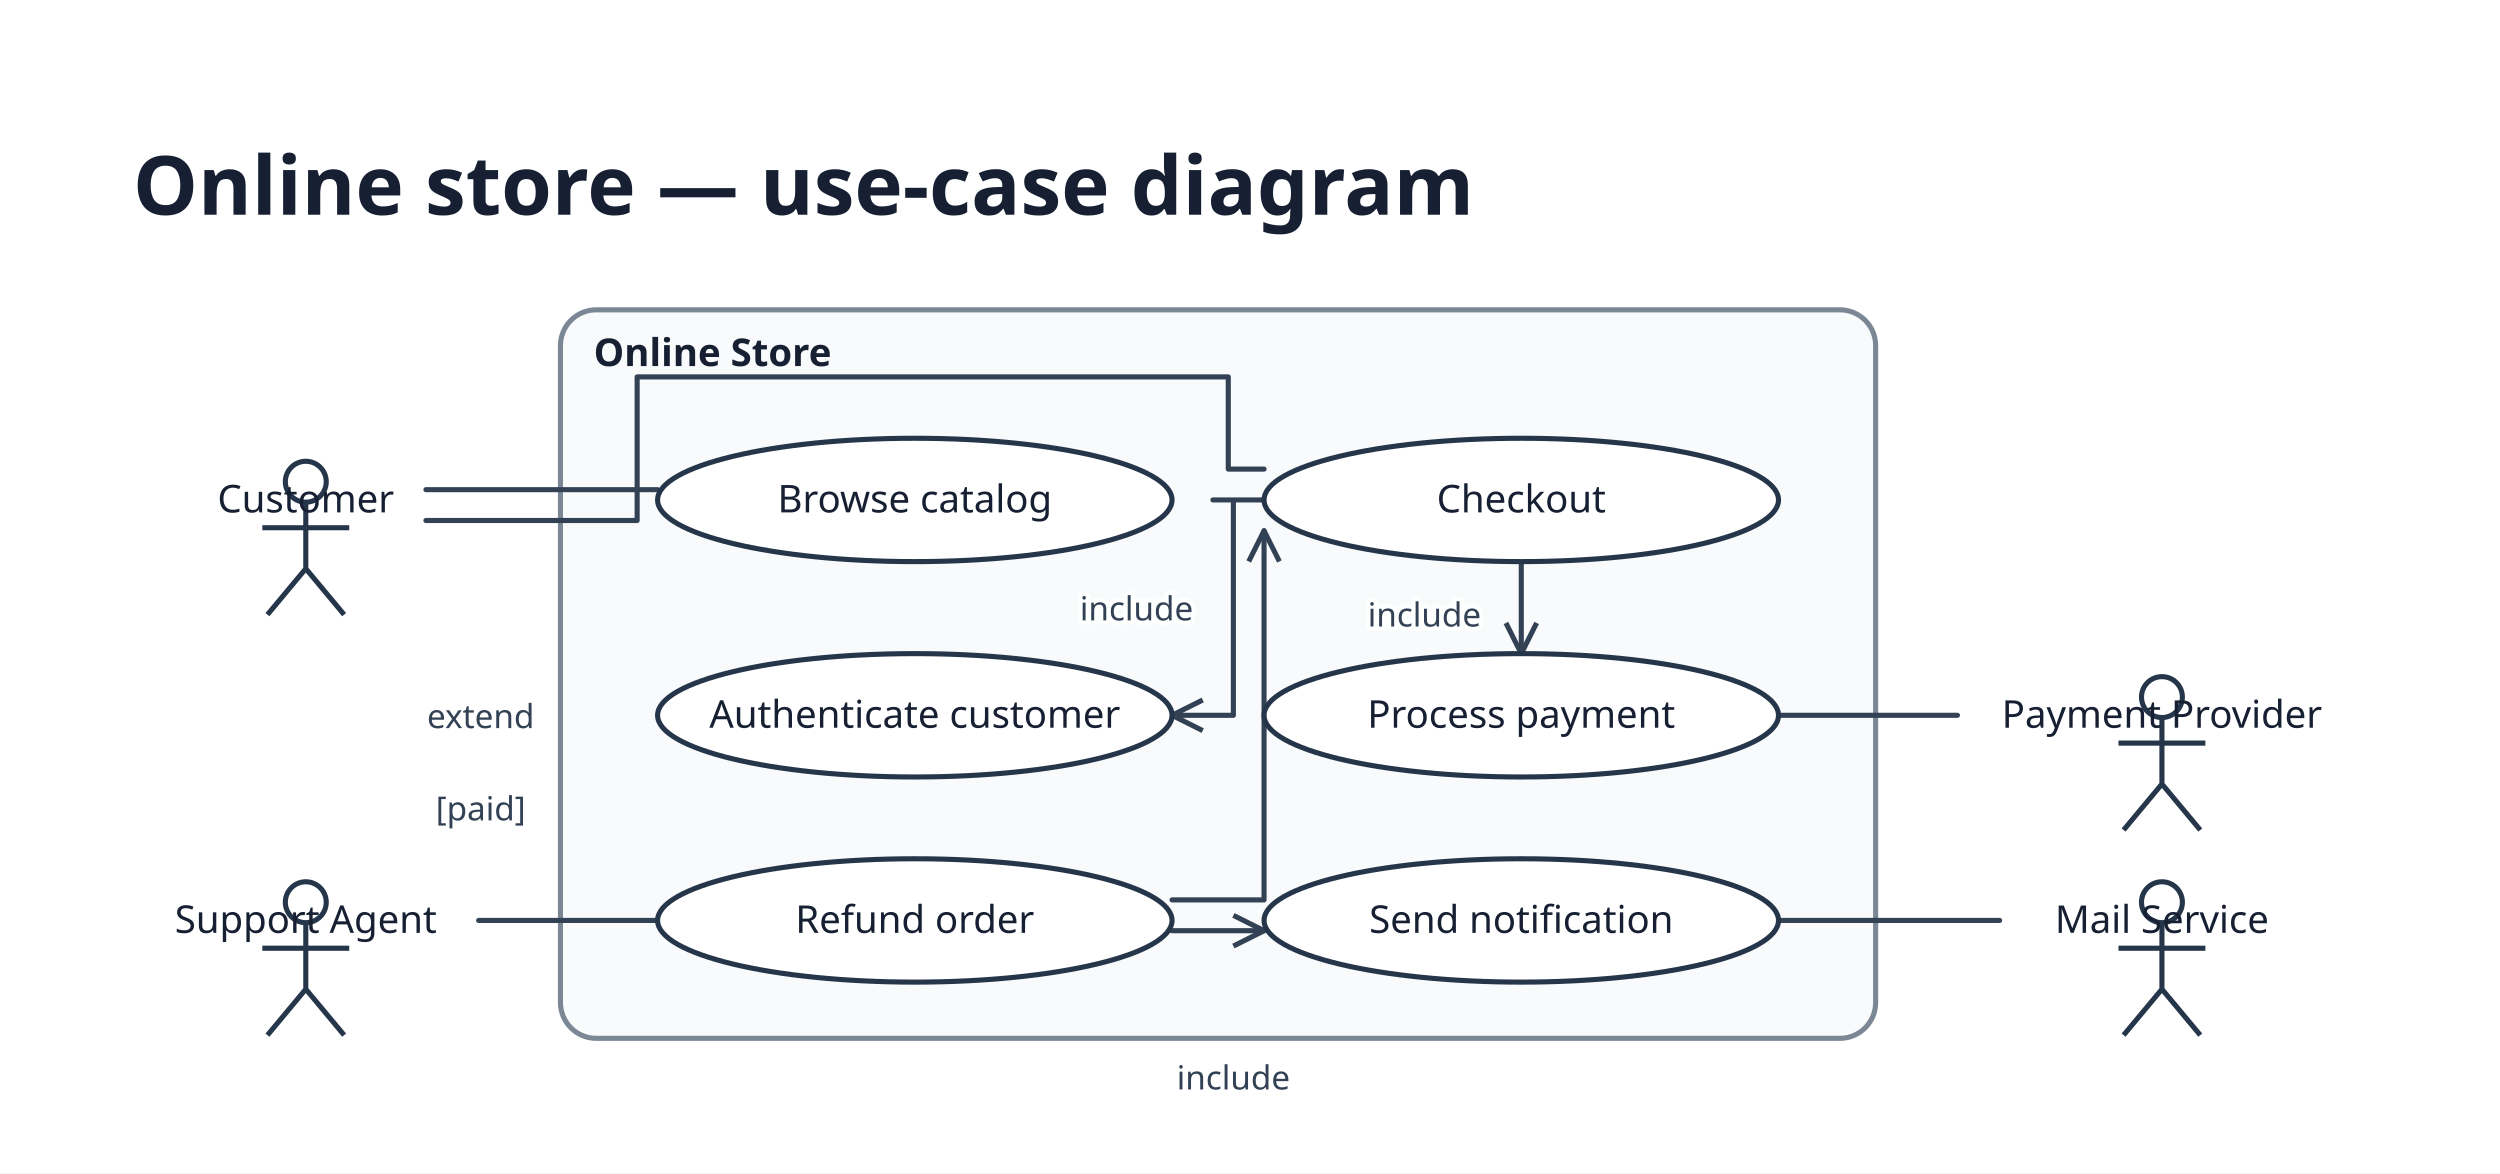
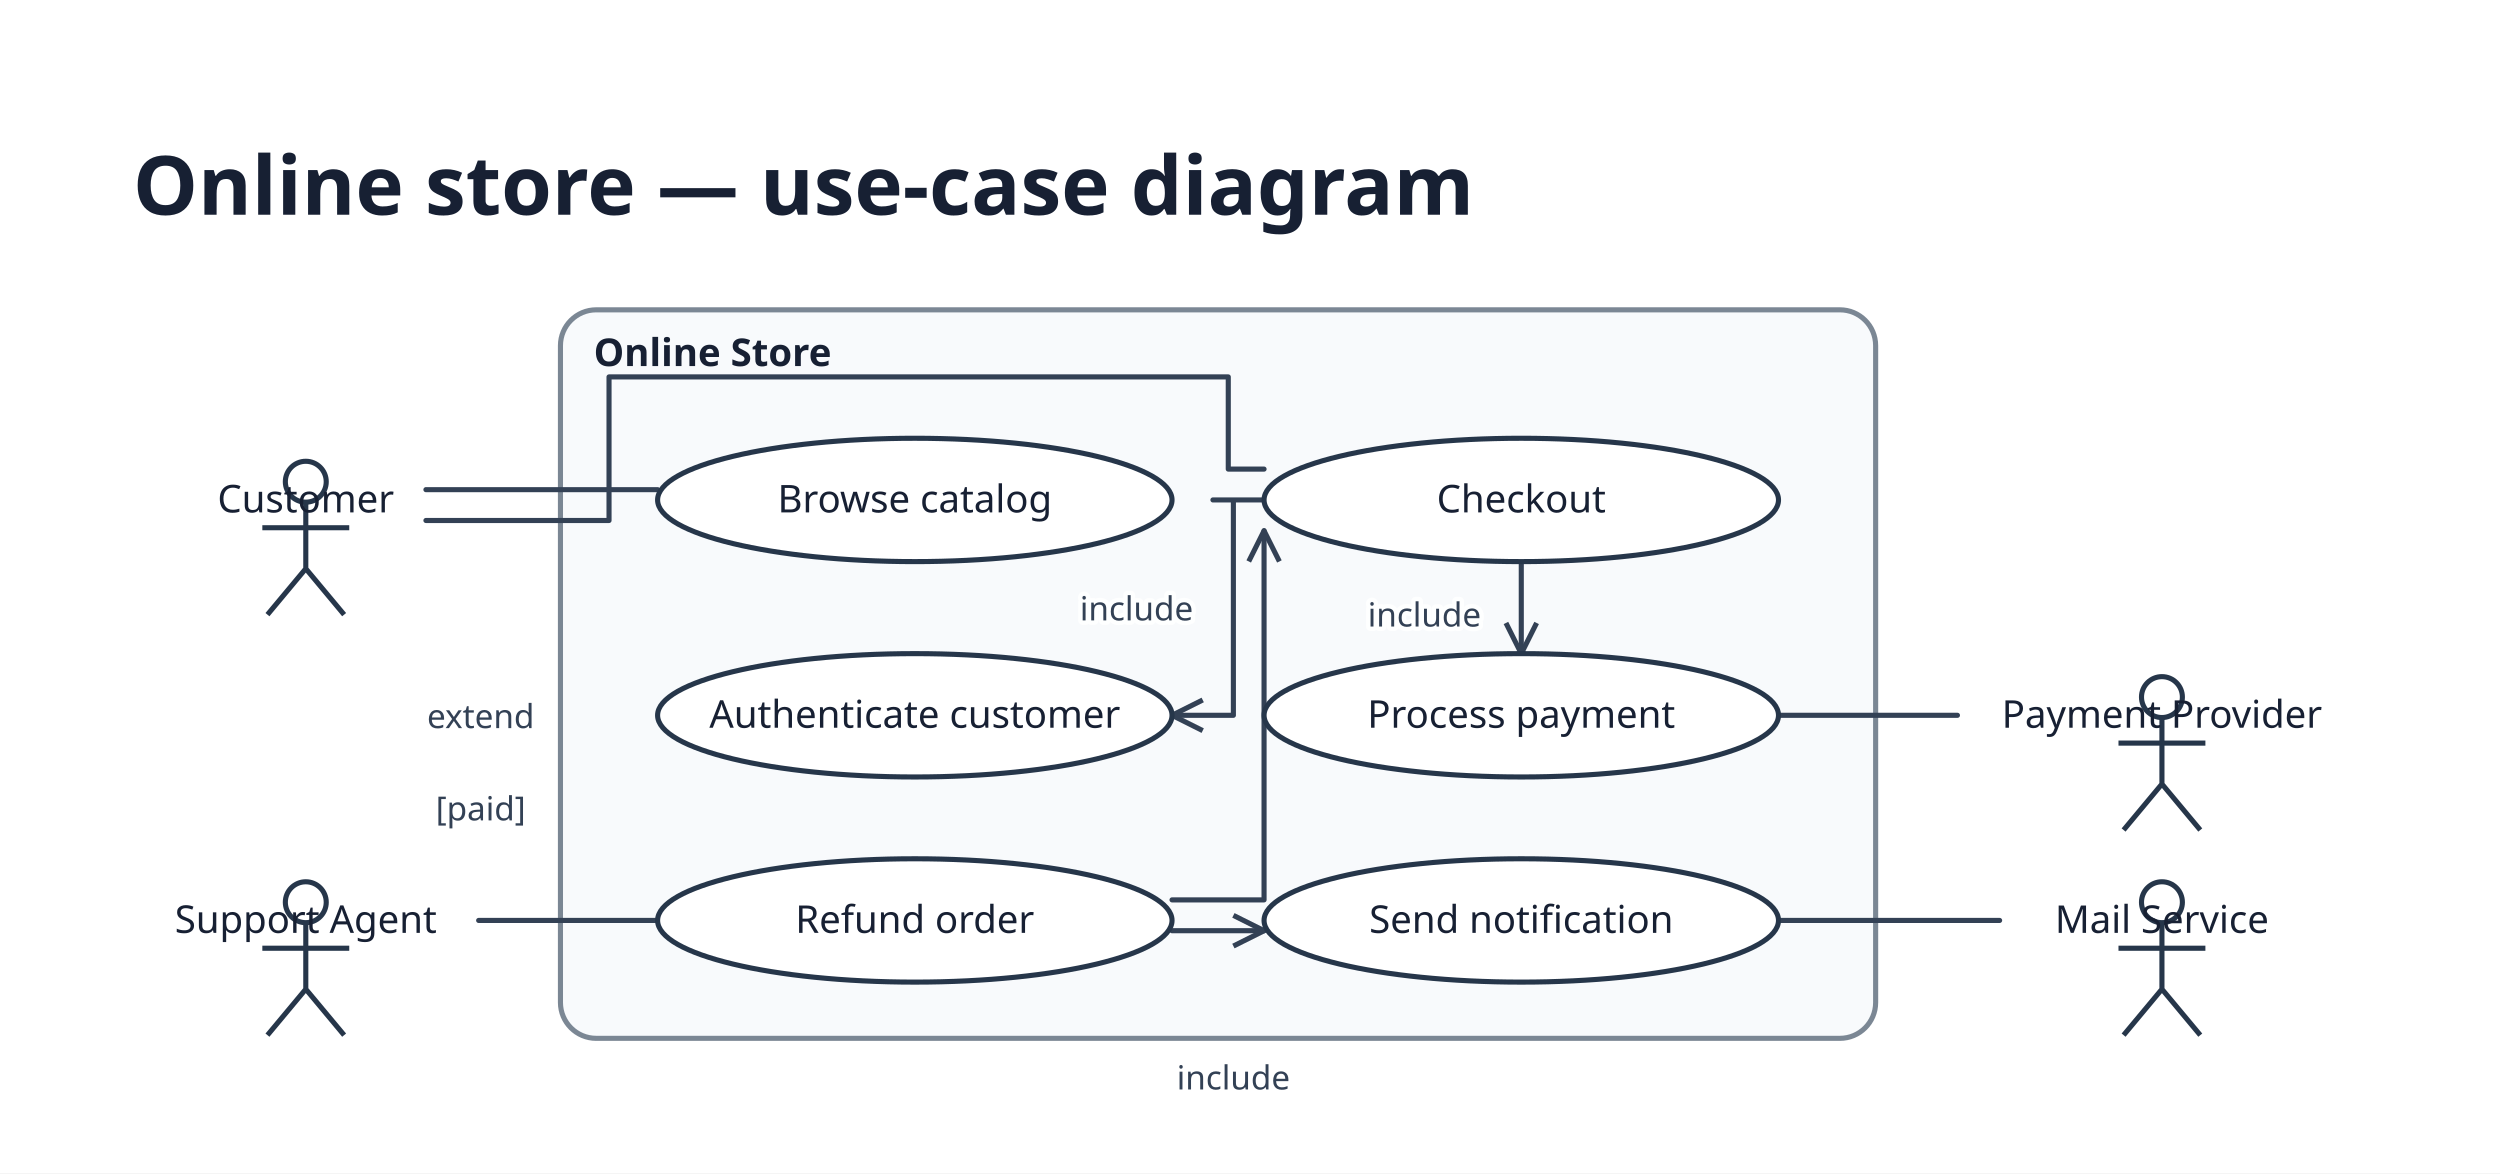
<svg xmlns="http://www.w3.org/2000/svg" width="978" height="459" viewBox="0 0 978 459" role="img" aria-label="uml-use-case-example">
  <rect width="100%" height="100%" fill="#ffffff" />
  <g id="boundaries">
    <rect x="219.25" y="121.2" width="514.5" height="285" rx="14" fill="#f8fafc" stroke="#7b8794" stroke-width="2" />
  </g>
  <g id="corridor-dividers" />
  <g id="lines">
    <g data-line="checkout-auth">
      <polyline points="494.5,195.575 474.5,195.575 482.5,195.575 482.5,279.825 458.5,279.825" fill="none" stroke="#334155" stroke-width="2" stroke-linejoin="round" stroke-linecap="round" />
      <path d="M 470.5 273.825 L 458.5 279.825 L 470.5 285.825" fill="none" stroke="#334155" stroke-width="2" stroke-linejoin="round" />
    </g>
    <g data-line="checkout-pay">
      <polyline points="595.125,219.7 595.125,233.7 595.125,231.7 595.125,255.7" fill="none" stroke="#334155" stroke-width="2" stroke-linejoin="round" stroke-linecap="round" />
      <path d="M 589.125 243.7 L 595.125 255.7 L 601.125 243.7" fill="none" stroke="#334155" stroke-width="2" stroke-linejoin="round" />
    </g>
    <g data-line="refund-notify">
      <polyline points="458.5,364.096 478.5,364.096 470.5,364.096 494.5,364.096" fill="none" stroke="#334155" stroke-width="2" stroke-linejoin="round" stroke-linecap="round" />
      <path d="M 482.5 370.096 L 494.5 364.096 L 482.5 358.096" fill="none" stroke="#334155" stroke-width="2" stroke-linejoin="round" />
    </g>
    <g data-line="refund-checkout">
      <polyline points="458.5,352.033 472.5,352.033 494.5,352.033 494.5,207.637" fill="none" stroke="#334155" stroke-width="2" stroke-linejoin="round" stroke-linecap="round" />
      <path d="M 500.5 219.637 L 494.5 207.637 L 488.5 219.637" fill="none" stroke="#334155" stroke-width="2" stroke-linejoin="round" />
    </g>
    <g data-line="customer-browse">
      <polyline points="166.625,191.554 257.25,191.554" fill="none" stroke="#334155" stroke-width="2" stroke-linejoin="round" stroke-linecap="round" />
    </g>
    <g data-line="customer-checkout">
-       <polyline points="166.625,203.617 249.25,203.617 249.25,147.45 480.5,147.45 480.5,183.512 494.5,183.512" fill="none" stroke="#334155" stroke-width="2" stroke-linejoin="round" stroke-linecap="round" />
+       <polyline points="166.625,203.617 238.25,203.617 238.25,147.45 480.5,147.45 480.5,183.512 494.5,183.512" fill="none" stroke="#334155" stroke-width="2" stroke-linejoin="round" stroke-linecap="round" />
    </g>
    <g data-line="support-refund">
      <polyline points="187.25,360.075 257.25,360.075" fill="none" stroke="#334155" stroke-width="2" stroke-linejoin="round" stroke-linecap="round" />
    </g>
    <g data-line="provider-pay">
      <polyline points="765.75,279.825 695.75,279.825" fill="none" stroke="#334155" stroke-width="2" stroke-linejoin="round" stroke-linecap="round" />
    </g>
    <g data-line="mail-notify">
      <polyline points="782.25,360.075 695.75,360.075" fill="none" stroke="#334155" stroke-width="2" stroke-linejoin="round" stroke-linecap="round" />
    </g>
  </g>
  <g id="objects">
    <g fill="none" stroke="#26364a" stroke-width="2">
      <circle cx="119.625" cy="188.45" r="8" />
      <path d="M 119.625 196.45 V 222.45 M 102.625 206.45 H 136.625 M 119.625 222.45 L 104.625 240.45 M 119.625 222.45 L 134.625 240.45" />
    </g>
    <g fill="none" stroke="#26364a" stroke-width="2">
      <circle cx="119.625" cy="352.95" r="8" />
      <path d="M 119.625 360.95 V 386.95 M 102.625 370.95 H 136.625 M 119.625 386.95 L 104.625 404.95 M 119.625 386.95 L 134.625 404.95" />
    </g>
    <ellipse cx="357.875" cy="195.575" rx="100.625" ry="24.125" fill="#ffffff" stroke="#26364a" stroke-width="2" />
    <ellipse cx="595.125" cy="195.575" rx="100.625" ry="24.125" fill="#ffffff" stroke="#26364a" stroke-width="2" />
    <ellipse cx="357.875" cy="279.825" rx="100.625" ry="24.125" fill="#ffffff" stroke="#26364a" stroke-width="2" />
    <ellipse cx="595.125" cy="279.825" rx="100.625" ry="24.125" fill="#ffffff" stroke="#26364a" stroke-width="2" />
    <ellipse cx="357.875" cy="360.075" rx="100.625" ry="24.125" fill="#ffffff" stroke="#26364a" stroke-width="2" />
    <ellipse cx="595.125" cy="360.075" rx="100.625" ry="24.125" fill="#ffffff" stroke="#26364a" stroke-width="2" />
    <g fill="none" stroke="#26364a" stroke-width="2">
      <circle cx="845.75" cy="272.7" r="8" />
      <path d="M 845.75 280.7 V 306.7 M 828.75 290.7 H 862.75 M 845.75 306.7 L 830.75 324.7 M 845.75 306.7 L 860.75 324.7" />
    </g>
    <g fill="none" stroke="#26364a" stroke-width="2">
      <circle cx="845.75" cy="352.95" r="8" />
      <path d="M 845.75 360.95 V 386.95 M 828.75 370.95 H 862.75 M 845.75 386.95 L 830.75 404.95 M 845.75 386.95 L 860.75 404.95" />
    </g>
  </g>
  <g id="ports" />
  <g id="text">
    <text x="52" y="84" text-anchor="start" fill="#172033" font-family="ui-rounded, 'Comic Sans MS', sans-serif" font-size="32" font-weight="700">Online store — use-case diagram</text>
    <text x="119.625" y="200.45" text-anchor="middle" fill="#172033" font-family="ui-rounded, 'Comic Sans MS', sans-serif" font-size="15" font-weight="450">Customer</text>
    <text x="119.625" y="364.95" text-anchor="middle" fill="#172033" font-family="ui-rounded, 'Comic Sans MS', sans-serif" font-size="15" font-weight="450">Support Agent</text>
    <text x="232.25" y="143.2" text-anchor="start" fill="#172033" font-family="ui-rounded, 'Comic Sans MS', sans-serif" font-size="15" font-weight="700">Online Store</text>
    <text x="357.875" y="200.45" text-anchor="middle" fill="#172033" font-family="ui-rounded, 'Comic Sans MS', sans-serif" font-size="15" font-weight="450">Browse catalog</text>
    <text x="595.125" y="200.45" text-anchor="middle" fill="#172033" font-family="ui-rounded, 'Comic Sans MS', sans-serif" font-size="15" font-weight="450">Checkout</text>
    <text x="357.875" y="284.7" text-anchor="middle" fill="#172033" font-family="ui-rounded, 'Comic Sans MS', sans-serif" font-size="15" font-weight="450">Authenticate customer</text>
    <text x="595.125" y="284.7" text-anchor="middle" fill="#172033" font-family="ui-rounded, 'Comic Sans MS', sans-serif" font-size="15" font-weight="450">Process payment</text>
    <text x="357.875" y="364.95" text-anchor="middle" fill="#172033" font-family="ui-rounded, 'Comic Sans MS', sans-serif" font-size="15" font-weight="450">Refund order</text>
    <text x="595.125" y="364.95" text-anchor="middle" fill="#172033" font-family="ui-rounded, 'Comic Sans MS', sans-serif" font-size="15" font-weight="450">Send notification</text>
    <text x="845.75" y="284.7" text-anchor="middle" fill="#172033" font-family="ui-rounded, 'Comic Sans MS', sans-serif" font-size="15" font-weight="450">Payment Provider</text>
    <text x="845.75" y="364.95" text-anchor="middle" fill="#172033" font-family="ui-rounded, 'Comic Sans MS', sans-serif" font-size="15" font-weight="450">Mail Service</text>
    <g data-line-label="checkout-auth">
      <text x="444.6" y="242.7" text-anchor="middle" font-family="ui-rounded, sans-serif" font-size="13" fill="#334155" stroke="#ffffff" stroke-opacity=".92" stroke-width="3.5" stroke-linejoin="round" paint-order="stroke fill">include</text>
    </g>
    <g data-line-label="checkout-pay">
      <text x="557.225" y="245.1" text-anchor="middle" font-family="ui-rounded, sans-serif" font-size="13" fill="#334155" stroke="#ffffff" stroke-opacity=".92" stroke-width="3.5" stroke-linejoin="round" paint-order="stroke fill">include</text>
    </g>
    <g data-line-label="refund-notify">
      <text x="482.5" y="426.2" text-anchor="middle" font-family="ui-rounded, sans-serif" font-size="13" fill="#334155" stroke="#ffffff" stroke-opacity=".92" stroke-width="3.5" stroke-linejoin="round" paint-order="stroke fill">include</text>
    </g>
    <g data-line-label="refund-checkout">
      <text x="188.05" y="284.835" text-anchor="middle" font-family="ui-rounded, sans-serif" font-size="13" fill="#334155" stroke="#ffffff" stroke-opacity=".92" stroke-width="3.5" stroke-linejoin="round" paint-order="stroke fill">extend</text>
    </g>
    <g data-line-label="refund-checkout">
      <text x="188.05" y="320.934" text-anchor="middle" font-family="ui-rounded, sans-serif" font-size="13" fill="#334155" stroke="#ffffff" stroke-opacity=".92" stroke-width="3.5" stroke-linejoin="round" paint-order="stroke fill">[paid]</text>
    </g>
  </g>
</svg>
